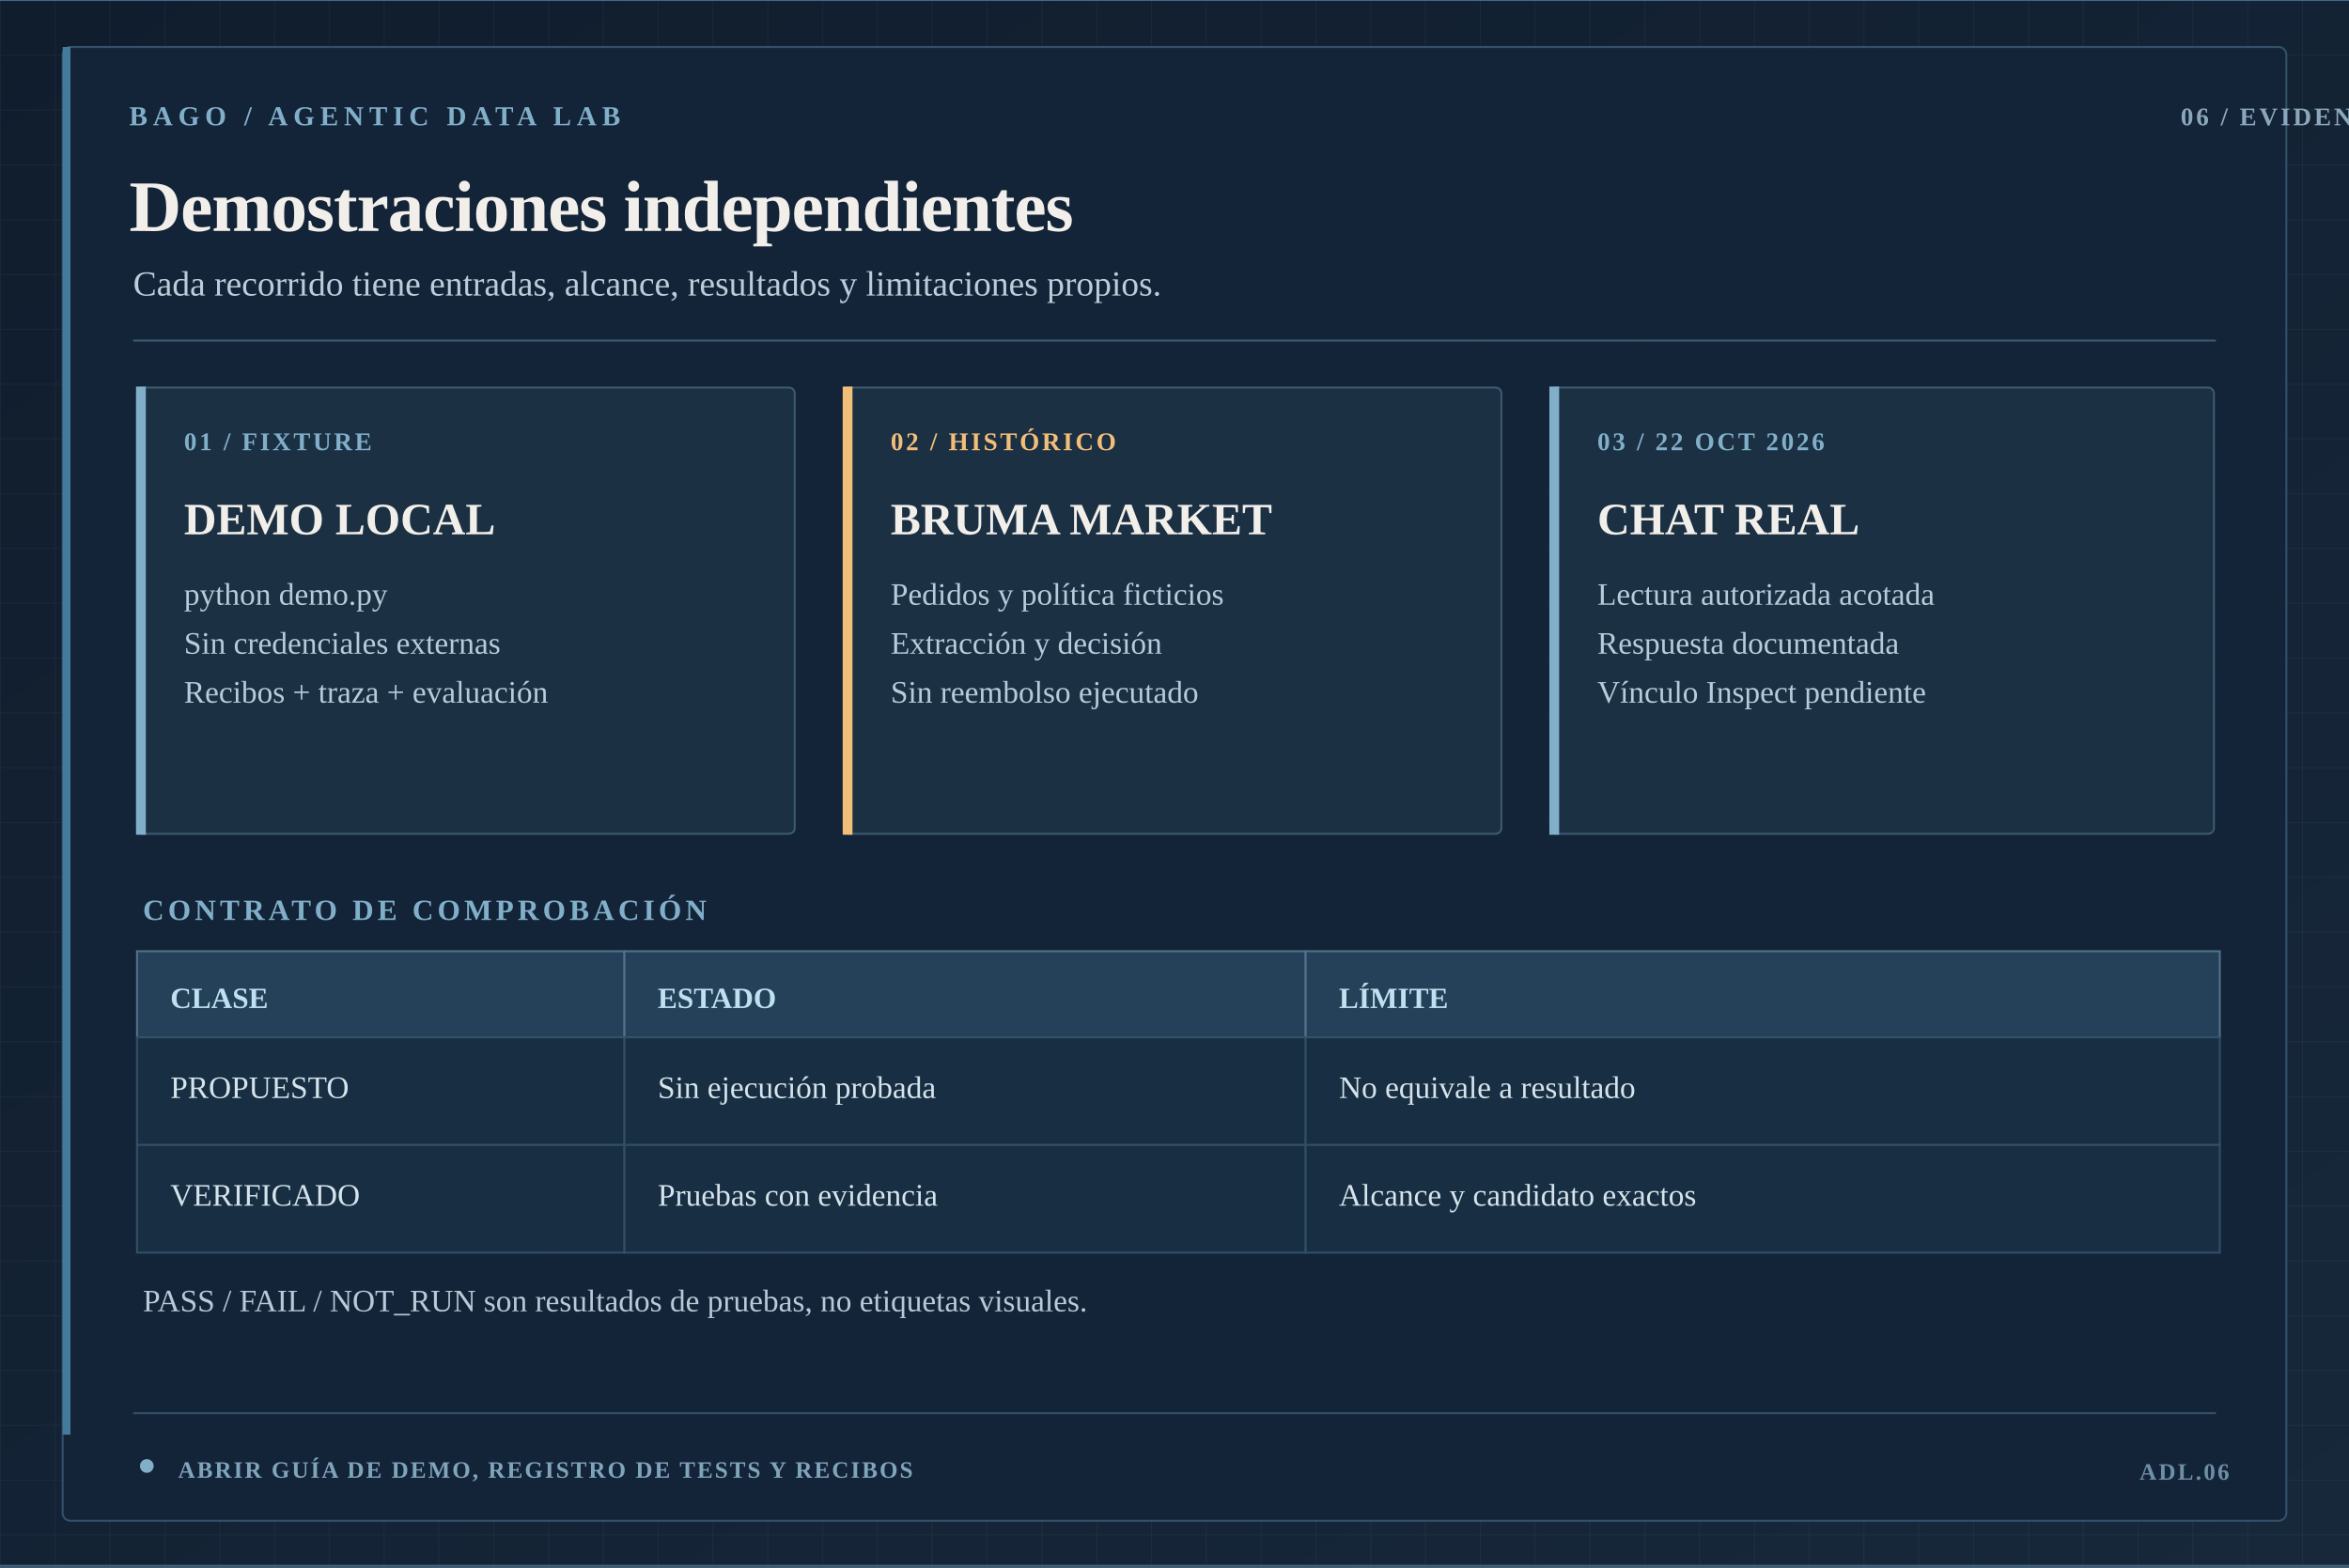
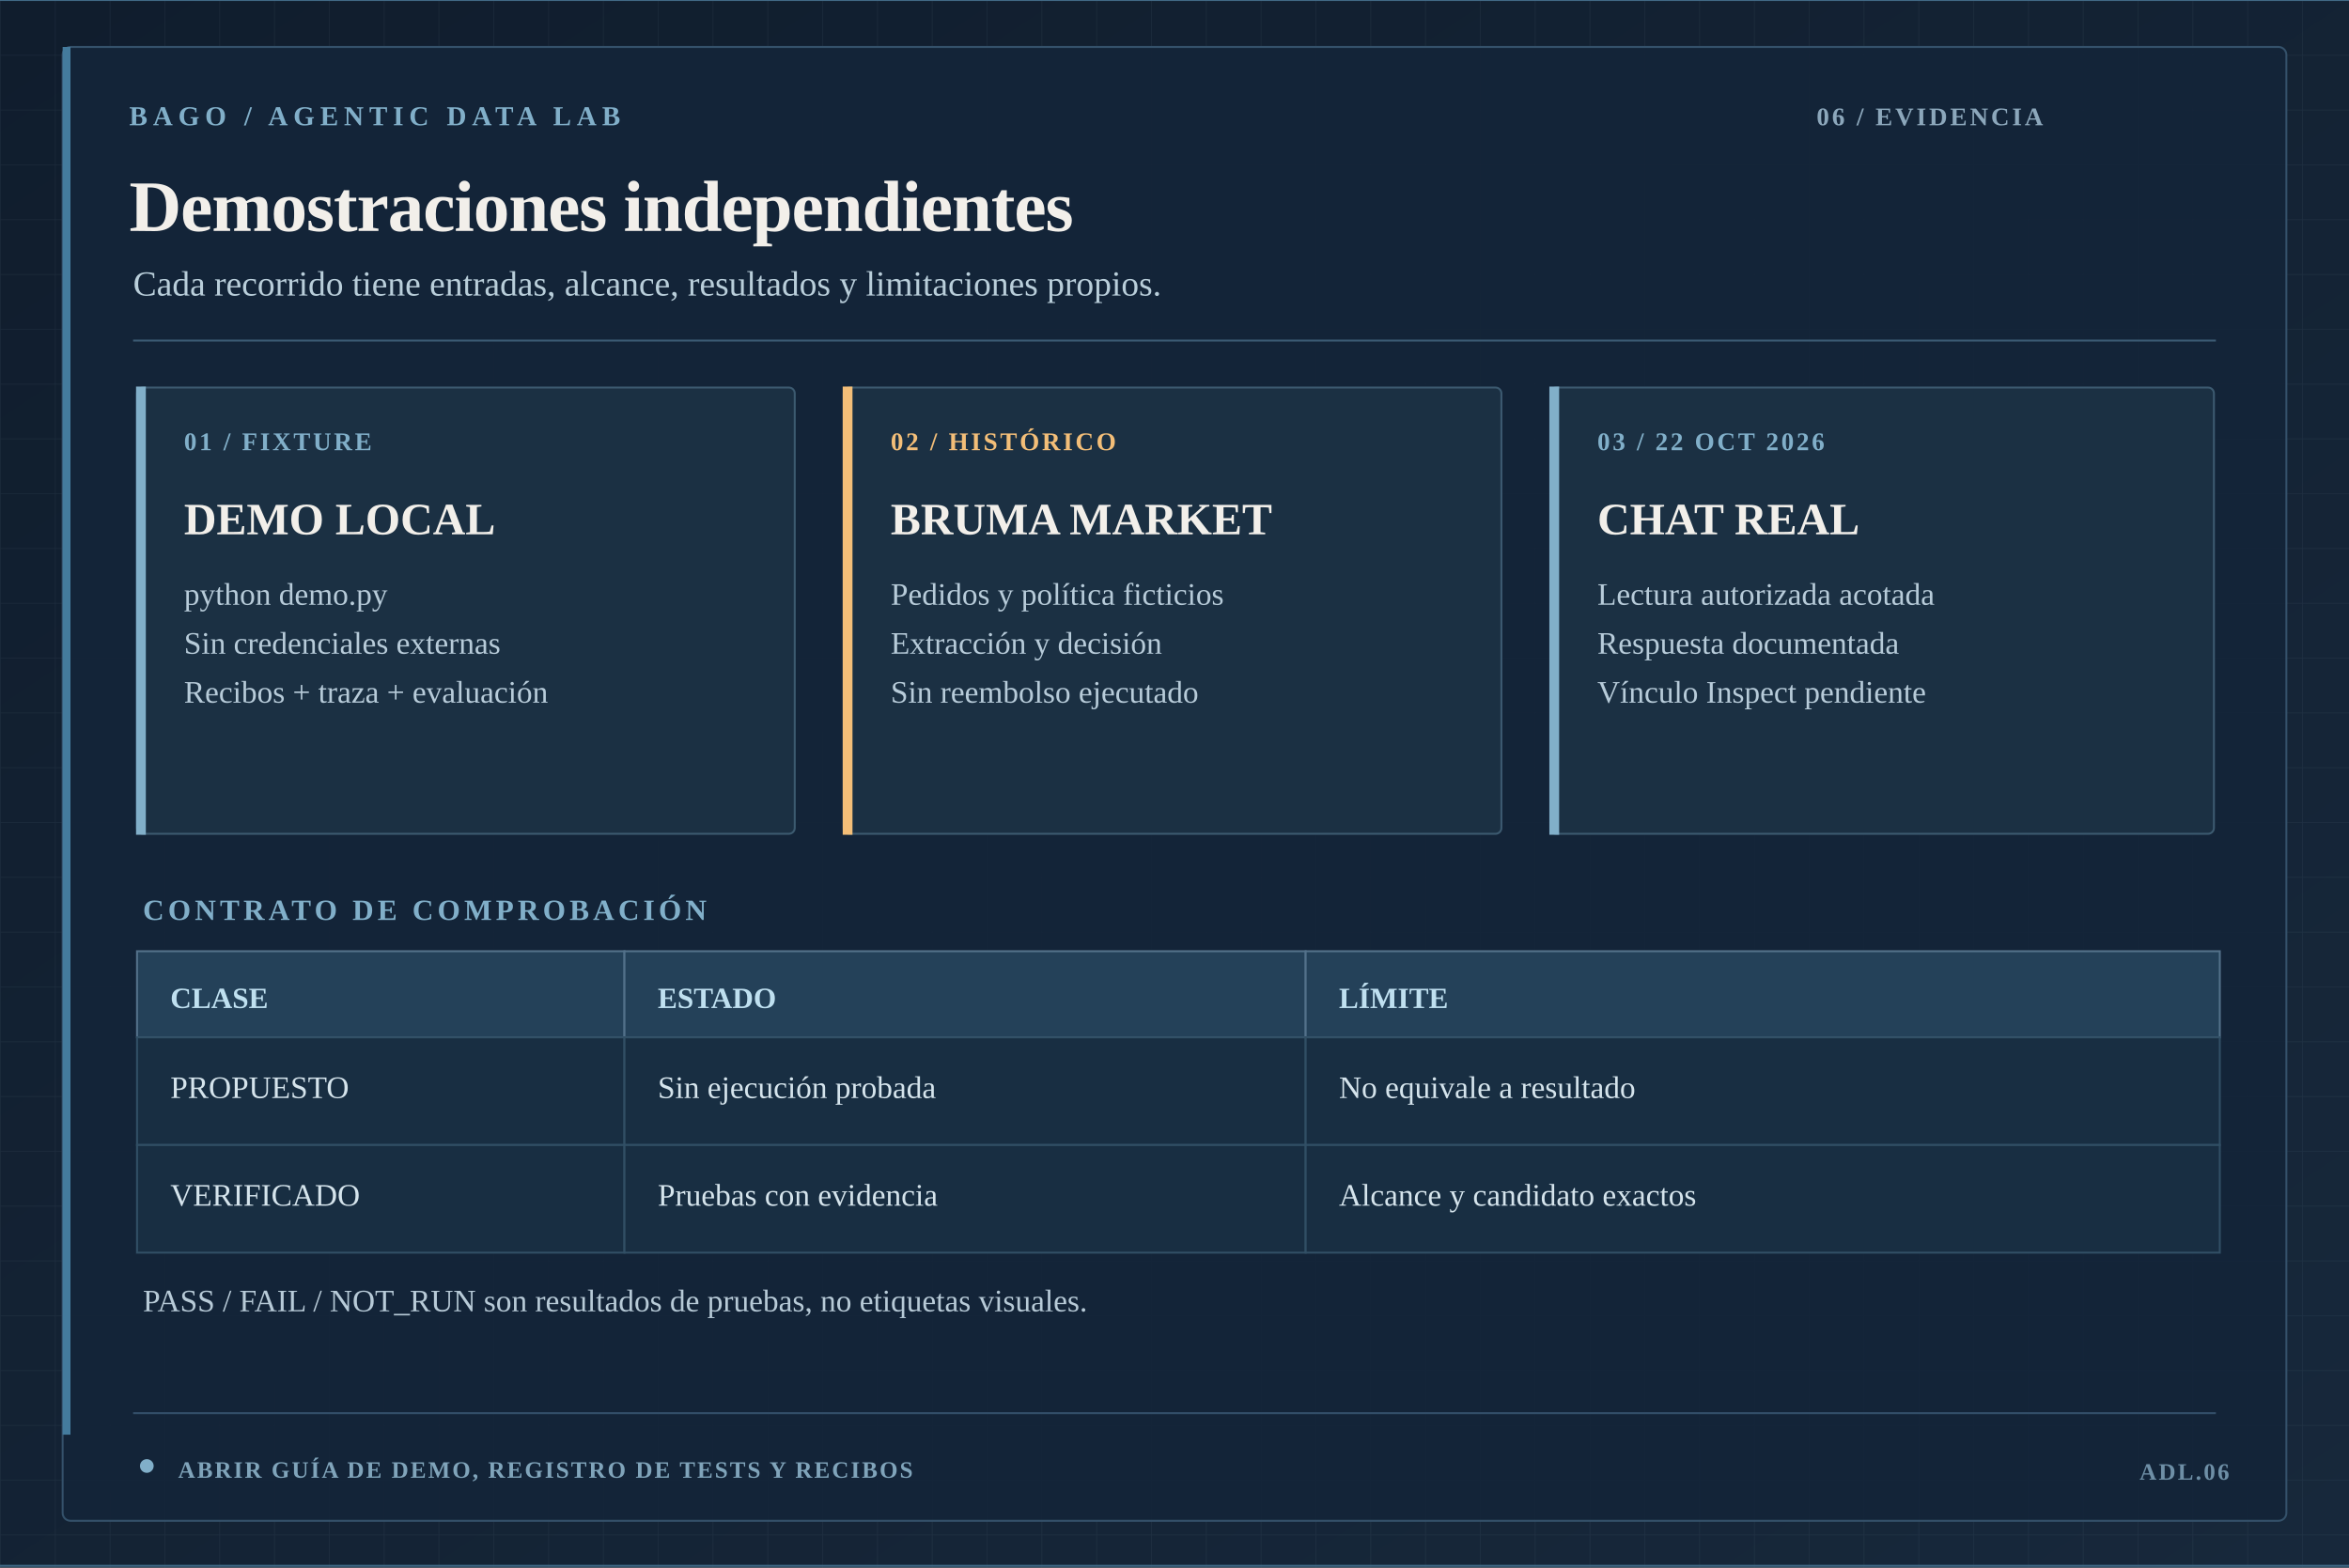
<svg xmlns="http://www.w3.org/2000/svg" width="1200" height="801" viewBox="0 0 1200 801" role="img" aria-labelledby="ttl des">
  <defs>
    <linearGradient id="bg" x1="0" x2="1" y1="0" y2="1">
      <stop stop-color="#101d2d" />
      <stop offset="1" stop-color="#17283b" />
    </linearGradient>
    <pattern id="micro" width="28" height="28" patternUnits="userSpaceOnUse">
      <path d="M28 0H0V28" fill="none" stroke="#7C9CB3" stroke-opacity=".10" stroke-width=".7" />
    </pattern>
  </defs>
  <rect width="1200" height="801" fill="url(#bg)" />
  <rect width="1200" height="801" fill="url(#micro)" />
  <path d="M0 0H1200M0 800H1200" stroke="#416986" stroke-width="1" />
  <rect x="32" y="24" width="1136" height="753" rx="4" fill="#142539" fill-opacity=".94" stroke="#34516A" />
  <rect x="32" y="24" width="4" height="709" fill="#447B9D" />
  <text x="66" y="64" fill="#81AFC9" font-size="14" font-weight="750" letter-spacing="2.8">BAGO   /   AGENTIC DATA LAB</text>
-   <text x="1114" y="64" fill="#8CA7BB" font-size="13" font-weight="650" letter-spacing="1.4">06  /  EVIDENCIA</text>
+   <text x="928" y="64" fill="#8CA7BB" font-size="13" font-weight="650" letter-spacing="1.4">06  /  EVIDENCIA</text>
  <text x="66" y="118" fill="#F2EFEA" font-size="37" font-weight="650" letter-spacing="-0.5">Demostraciones independientes</text>
  <text x="68" y="151" fill="#B9CEDA" font-size="18" font-weight="400" letter-spacing="0">Cada recorrido tiene entradas, alcance, resultados y limitaciones propios.</text>
  <path d="M68 174L1132 174" stroke="#3B5B74" stroke-width="1" fill="none" />
  <rect x="70" y="198" width="336" height="228" rx="3" fill="#1B3043" stroke="#3C5A70" stroke-width="1" />
  <rect x="70" y="198" width="4" height="228" rx="0" fill="#81AFC9" stroke="#81AFC9" stroke-width="1" />
  <text x="94" y="230" fill="#81AFC9" font-size="13" font-weight="750" letter-spacing="1.3">01 / FIXTURE</text>
  <text x="94" y="273" fill="#F2EFEA" font-size="23" font-weight="650" letter-spacing="0">DEMO LOCAL</text>
  <text x="94" y="309" fill="#B7CBD9" font-size="16" font-weight="450" letter-spacing="0">python demo.py</text>
  <text x="94" y="334" fill="#B7CBD9" font-size="16" font-weight="450" letter-spacing="0">Sin credenciales externas</text>
  <text x="94" y="359" fill="#B7CBD9" font-size="16" font-weight="450" letter-spacing="0">Recibos + traza + evaluación</text>
  <rect x="431" y="198" width="336" height="228" rx="3" fill="#1B3043" stroke="#3C5A70" stroke-width="1" />
  <rect x="431" y="198" width="4" height="228" rx="0" fill="#F3BE78" stroke="#F3BE78" stroke-width="1" />
  <text x="455" y="230" fill="#F3BE78" font-size="13" font-weight="750" letter-spacing="1.3">02 / HISTÓRICO</text>
  <text x="455" y="273" fill="#F2EFEA" font-size="23" font-weight="650" letter-spacing="0">BRUMA MARKET</text>
  <text x="455" y="309" fill="#B7CBD9" font-size="16" font-weight="450" letter-spacing="0">Pedidos y política ficticios</text>
  <text x="455" y="334" fill="#B7CBD9" font-size="16" font-weight="450" letter-spacing="0">Extracción y decisión</text>
  <text x="455" y="359" fill="#B7CBD9" font-size="16" font-weight="450" letter-spacing="0">Sin reembolso ejecutado</text>
  <rect x="792" y="198" width="339" height="228" rx="3" fill="#1B3043" stroke="#3C5A70" stroke-width="1" />
  <rect x="792" y="198" width="4" height="228" rx="0" fill="#81AFC9" stroke="#81AFC9" stroke-width="1" />
  <text x="816" y="230" fill="#81AFC9" font-size="13" font-weight="750" letter-spacing="1.3">03 / 22 OCT 2026</text>
  <text x="816" y="273" fill="#F2EFEA" font-size="23" font-weight="650" letter-spacing="0">CHAT REAL</text>
  <text x="816" y="309" fill="#B7CBD9" font-size="16" font-weight="450" letter-spacing="0">Lectura autorizada acotada</text>
  <text x="816" y="334" fill="#B7CBD9" font-size="16" font-weight="450" letter-spacing="0">Respuesta documentada</text>
  <text x="816" y="359" fill="#B7CBD9" font-size="16" font-weight="450" letter-spacing="0">Vínculo Inspect pendiente</text>
  <text x="73" y="470" fill="#81AFC9" font-size="15" font-weight="750" letter-spacing="2">CONTRATO DE COMPROBACIÓN</text>
  <rect x="70" y="486" width="249" height="44" rx="0" fill="#244159" stroke="#53718A" stroke-width="1" />
  <text x="87" y="515" fill="#BFE0F0" font-size="15" font-weight="700" letter-spacing="0">CLASE</text>
  <rect x="319" y="486" width="348" height="44" rx="0" fill="#244159" stroke="#53718A" stroke-width="1" />
  <text x="336" y="515" fill="#BFE0F0" font-size="15" font-weight="700" letter-spacing="0">ESTADO</text>
  <rect x="667" y="486" width="467" height="44" rx="0" fill="#244159" stroke="#53718A" stroke-width="1" />
  <text x="684" y="515" fill="#BFE0F0" font-size="15" font-weight="700" letter-spacing="0">LÍMITE</text>
  <rect x="70" y="530" width="249" height="55" rx="0" fill="#182E42" stroke="#314F65" stroke-width="1" />
  <text x="87" y="561" fill="#D5E4EC" font-size="16" font-weight="450" letter-spacing="0">PROPUESTO</text>
  <rect x="319" y="530" width="348" height="55" rx="0" fill="#182E42" stroke="#314F65" stroke-width="1" />
  <text x="336" y="561" fill="#D5E4EC" font-size="16" font-weight="450" letter-spacing="0">Sin ejecución probada</text>
  <rect x="667" y="530" width="467" height="55" rx="0" fill="#182E42" stroke="#314F65" stroke-width="1" />
  <text x="684" y="561" fill="#D5E4EC" font-size="16" font-weight="450" letter-spacing="0">No equivale a resultado</text>
  <rect x="70" y="585" width="249" height="55" rx="0" fill="#182E42" stroke="#314F65" stroke-width="1" />
  <text x="87" y="616" fill="#D5E4EC" font-size="16" font-weight="450" letter-spacing="0">VERIFICADO</text>
  <rect x="319" y="585" width="348" height="55" rx="0" fill="#182E42" stroke="#314F65" stroke-width="1" />
  <text x="336" y="616" fill="#D5E4EC" font-size="16" font-weight="450" letter-spacing="0">Pruebas con evidencia</text>
  <rect x="667" y="585" width="467" height="55" rx="0" fill="#182E42" stroke="#314F65" stroke-width="1" />
  <text x="684" y="616" fill="#D5E4EC" font-size="16" font-weight="450" letter-spacing="0">Alcance y candidato exactos</text>
  <text x="73" y="670" fill="#B7CAD7" font-size="16" font-weight="450" letter-spacing="0">PASS / FAIL / NOT_RUN son resultados de pruebas, no etiquetas visuales.</text>
  <path d="M68 722L1132 722" stroke="#33506A" stroke-width="1" fill="none" />
  <circle cx="75" cy="749" r="3.5" fill="#81AFC9" />
  <text x="91" y="755" fill="#80A4BA" font-size="12" font-weight="650" letter-spacing="1">ABRIR GUÍA DE DEMO, REGISTRO DE TESTS Y RECIBOS</text>
  <text x="1093" y="756" fill="#6E8FA6" font-size="12" font-weight="650" letter-spacing="1.1">ADL.06</text>
</svg>
